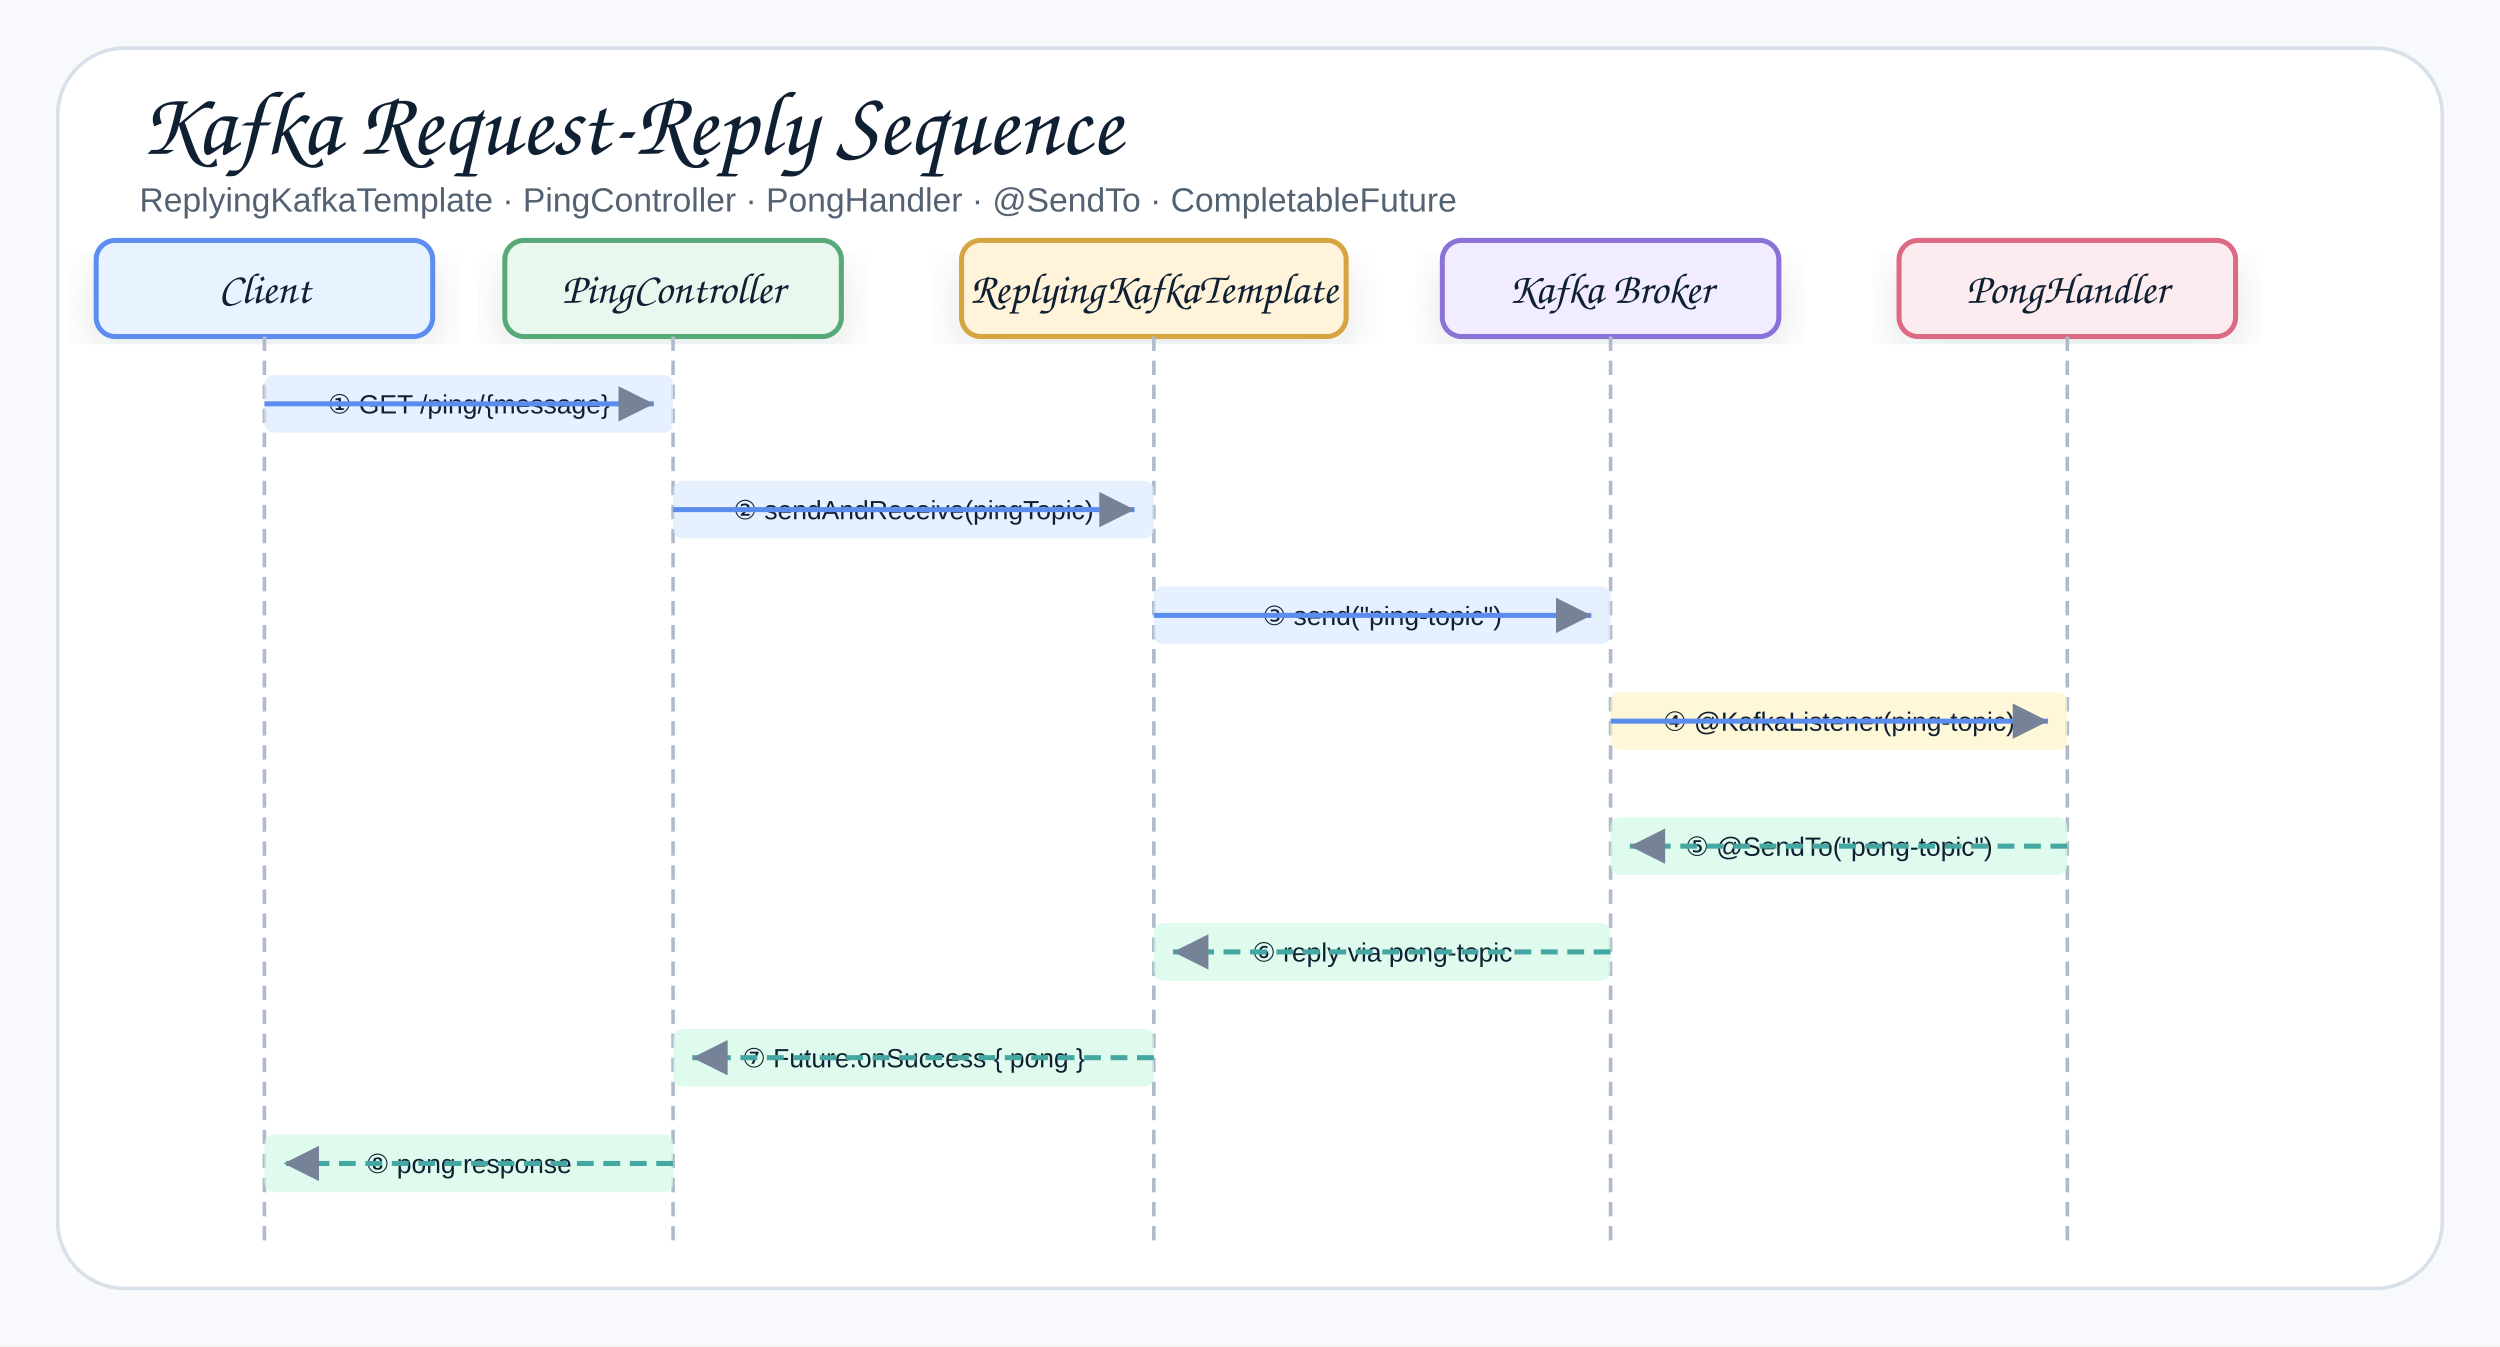
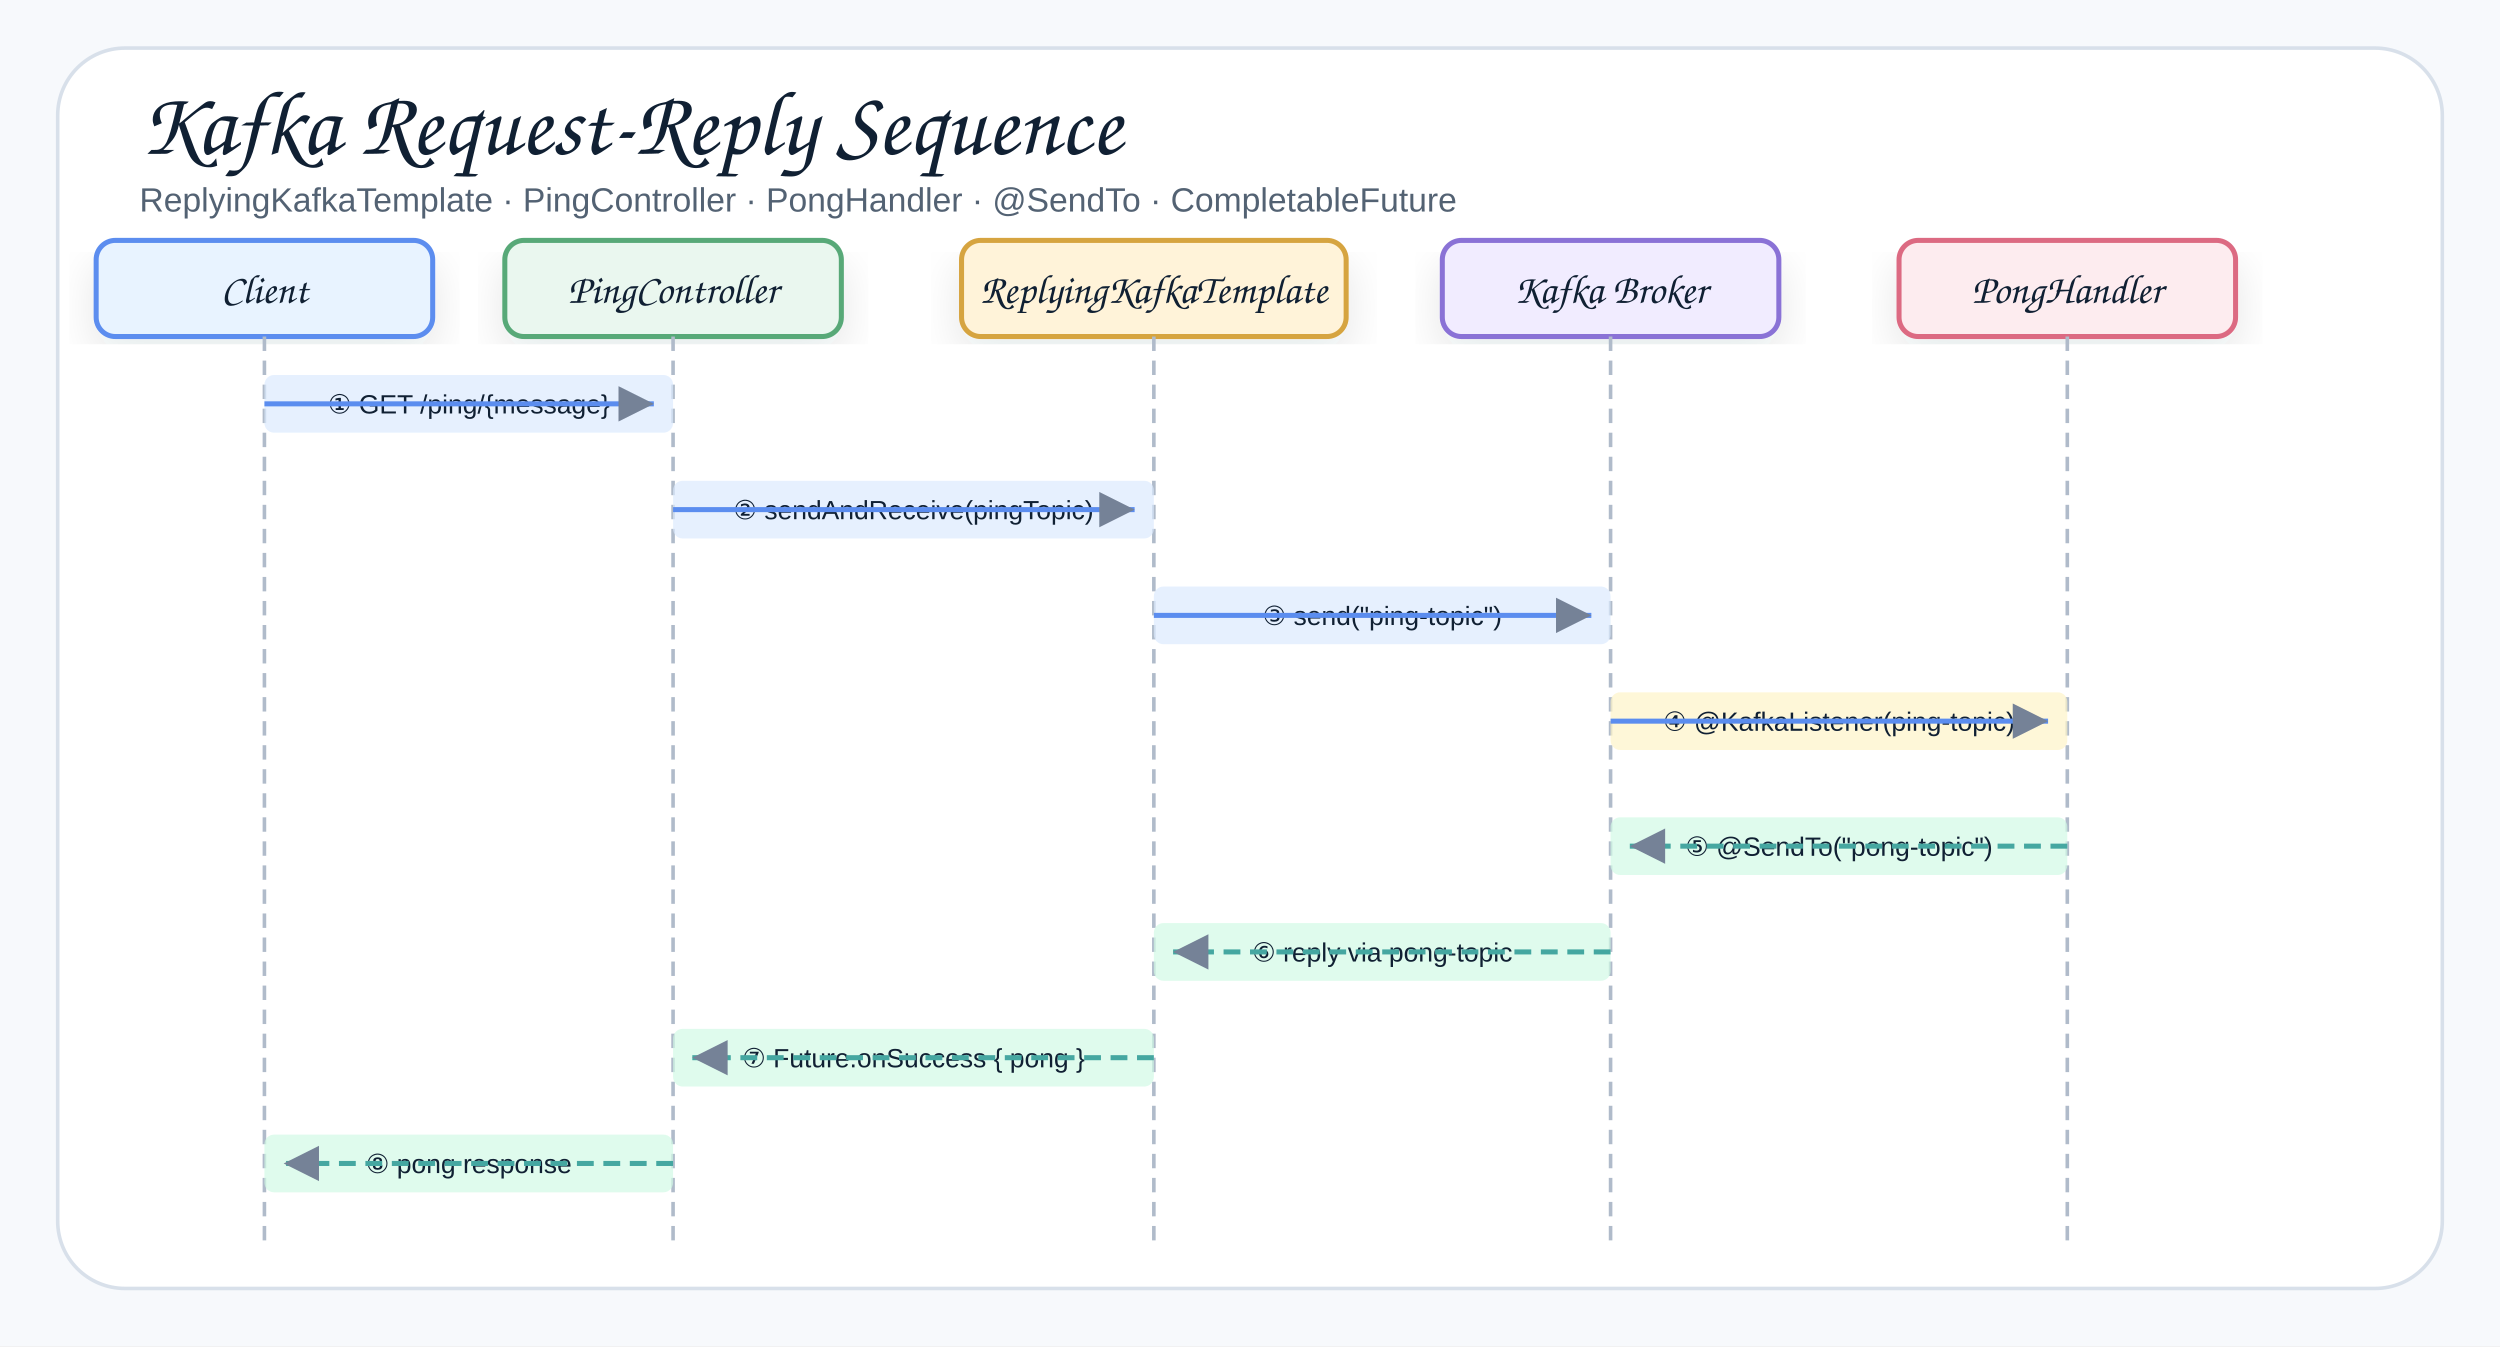
<svg xmlns="http://www.w3.org/2000/svg" width="1040" height="560" viewBox="0 0 1040 560" role="img" aria-label="Kafka Request-Reply Sequence Flow">
  <defs>
    <filter id="shadow" x="-8%" y="-8%" width="116%" height="116%">
      <feDropShadow dx="0" dy="8" stdDeviation="9" flood-color="#1f2937" flood-opacity="0.10" />
    </filter>
    <marker id="arrow" markerWidth="9" markerHeight="9" refX="8" refY="4.5" orient="auto" markerUnits="strokeWidth">
      <path d="M1,1 L8,4.5 L1,8 Z" fill="#758297" />
    </marker>
    <marker id="arrowBack" markerWidth="9" markerHeight="9" refX="1" refY="4.5" orient="auto" markerUnits="strokeWidth">
      <path d="M8,1 L1,4.5 L8,8 Z" fill="#45A7A1" />
    </marker>
    <style>
    .canvas{fill:#f7f9fc}.frame{fill:#fff;stroke:#d8e0ea;stroke-width:1.5}
    .title{font-family:"Architects Daughter","Comic Sans MS","Comic Sans",cursive;font-size:38px;font-weight:400;fill:#102033}
    .subtitle{font-family:"Comic Sans MS","Comic Sans","Comic Neue",Arial,sans-serif;font-size:14px;font-weight:400;fill:#536273}
    .smallLabel{font-family:"Architects Daughter","Comic Sans MS","Comic Sans",cursive;font-size:18px;font-weight:400;fill:#102033}
    .mono{font-family:"Comic Sans MS","Comic Sans","Comic Neue",Arial,sans-serif;font-size:11px;font-weight:400;fill:#102033}
    .small{font-family:"Comic Sans MS","Comic Sans","Comic Neue",Arial,sans-serif;font-size:11px;font-weight:400;fill:#536273}
    .card{stroke-width:2.1;filter:url(#shadow)}
    .lifeline{stroke:#b0bbca;stroke-width:1.5;stroke-dasharray:6 4;fill:none}
    .reqArrow{stroke:#5B8DEF;stroke-width:2.1;fill:none;marker-end:url(#arrow)}
    .rspArrow{stroke:#45A7A1;stroke-width:2.1;stroke-dasharray:7 4;fill:none;marker-end:url(#arrow)}
  </style>
  </defs>
  <rect class="canvas" width="1040" height="560" />
  <rect class="frame" x="24" y="20" width="992" height="516" rx="28" />
  <text class="title" x="58" y="64">Kafka Request-Reply Sequence</text>
  <text class="subtitle" x="58" y="88">ReplyingKafkaTemplate · PingController · PongHandler · @SendTo · CompletableFuture</text>
  <g transform="translate(40,100)">
    <rect class="card" x="0" y="0" width="140" height="40" rx="8" fill="#E8F3FF" stroke="#5B8DEF" />
-     <text class="smallLabel" x="70" y="26" text-anchor="middle">Client</text>
+     <text class="smallLabel" style="font-size:17px" x="70" y="26" text-anchor="middle">Client</text>
  </g>
  <g transform="translate(210,100)">
    <rect class="card" x="0" y="0" width="140" height="40" rx="8" fill="#EAF7EF" stroke="#58A978" />
-     <text class="smallLabel" x="70" y="26" text-anchor="middle">PingController</text>
+     <text class="smallLabel" style="font-size:17px" x="70" y="26" text-anchor="middle">PingController</text>
  </g>
  <g transform="translate(400,100)">
    <rect class="card" x="0" y="0" width="160" height="40" rx="8" fill="#FFF3D9" stroke="#D6A441" />
-     <text class="smallLabel" x="80" y="26" text-anchor="middle">ReplyingKafkaTemplate</text>
+     <text class="smallLabel" style="font-size:17px" x="80" y="26" text-anchor="middle">ReplyingKafkaTemplate</text>
  </g>
  <g transform="translate(600,100)">
    <rect class="card" x="0" y="0" width="140" height="40" rx="8" fill="#F1ECFF" stroke="#8A72D6" />
-     <text class="smallLabel" x="70" y="26" text-anchor="middle">Kafka Broker</text>
+     <text class="smallLabel" style="font-size:17px" x="70" y="26" text-anchor="middle">Kafka Broker</text>
  </g>
  <g transform="translate(790,100)">
    <rect class="card" x="0" y="0" width="140" height="40" rx="8" fill="#FDECEF" stroke="#DC6B82" />
-     <text class="smallLabel" x="70" y="26" text-anchor="middle">PongHandler</text>
+     <text class="smallLabel" style="font-size:17px" x="70" y="26" text-anchor="middle">PongHandler</text>
  </g>
  <line class="lifeline" x1="110" y1="140" x2="110" y2="520" />
  <line class="lifeline" x1="280" y1="140" x2="280" y2="520" />
  <line class="lifeline" x1="480" y1="140" x2="480" y2="520" />
  <line class="lifeline" x1="670" y1="140" x2="670" y2="520" />
  <line class="lifeline" x1="860" y1="140" x2="860" y2="520" />
  <rect x="110" y="156" width="170" height="24" rx="4" fill="#dbeafe" opacity="0.7" />
  <text class="mono" x="195" y="172" text-anchor="middle">① GET /ping/{message}</text>
  <path class="reqArrow" d="M110 168 L272 168" />
  <rect x="280" y="200" width="200" height="24" rx="4" fill="#dbeafe" opacity="0.7" />
  <text class="mono" x="380" y="216" text-anchor="middle">② sendAndReceive(pingTopic)</text>
  <path class="reqArrow" d="M280 212 L472 212" />
  <rect x="480" y="244" width="190" height="24" rx="4" fill="#dbeafe" opacity="0.7" />
  <text class="mono" x="575" y="260" text-anchor="middle">③ send("ping-topic")</text>
  <path class="reqArrow" d="M480 256 L662 256" />
  <rect x="670" y="288" width="190" height="24" rx="4" fill="#fef3c7" opacity="0.7" />
  <text class="mono" x="765" y="304" text-anchor="middle">④ @KafkaListener(ping-topic)</text>
  <path class="reqArrow" d="M670 300 L852 300" />
  <rect x="670" y="340" width="190" height="24" rx="4" fill="#d1fae5" opacity="0.7" />
  <text class="mono" x="765" y="356" text-anchor="middle">⑤ @SendTo("pong-topic")</text>
  <path class="rspArrow" d="M860 352 L678 352" />
  <rect x="480" y="384" width="190" height="24" rx="4" fill="#d1fae5" opacity="0.7" />
  <text class="mono" x="575" y="400" text-anchor="middle">⑥ reply via pong-topic</text>
  <path class="rspArrow" d="M670 396 L488 396" />
  <rect x="280" y="428" width="200" height="24" rx="4" fill="#d1fae5" opacity="0.7" />
  <text class="mono" x="380" y="444" text-anchor="middle">⑦ Future.onSuccess { pong }</text>
  <path class="rspArrow" d="M480 440 L288 440" />
  <rect x="110" y="472" width="170" height="24" rx="4" fill="#d1fae5" opacity="0.7" />
  <text class="mono" x="195" y="488" text-anchor="middle">⑧ pong response</text>
  <path class="rspArrow" d="M280 484 L118 484" />
</svg>
